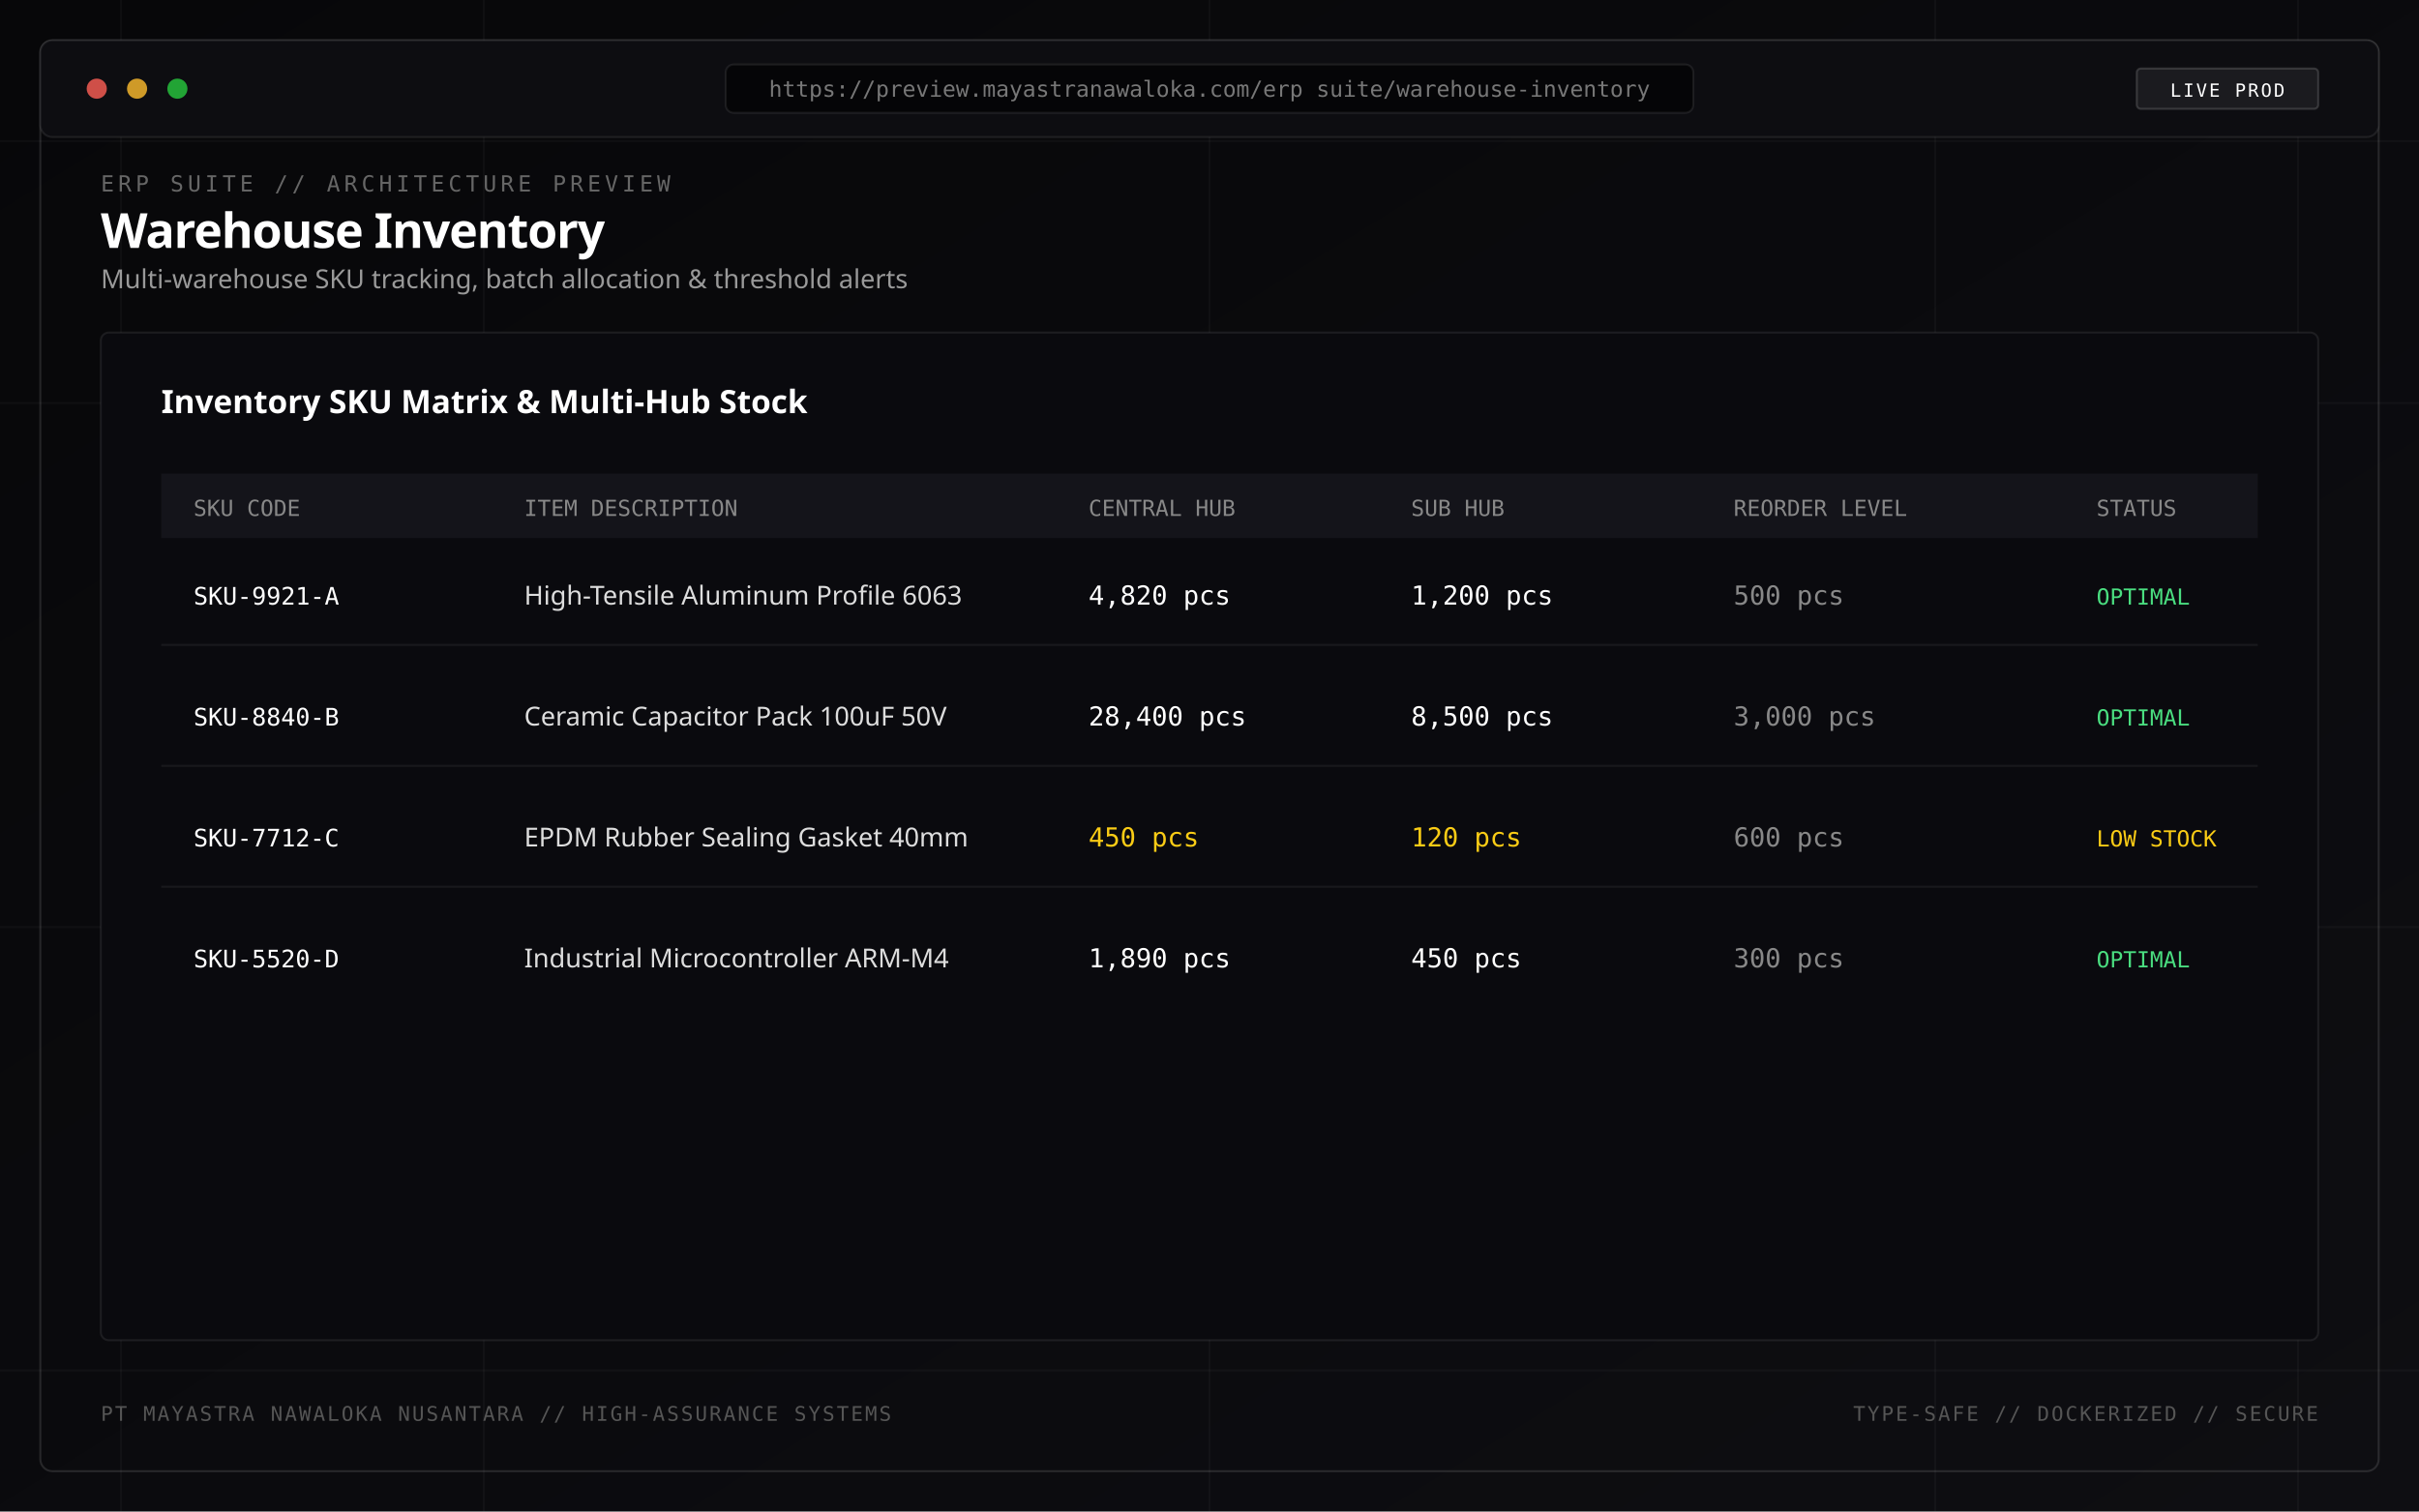
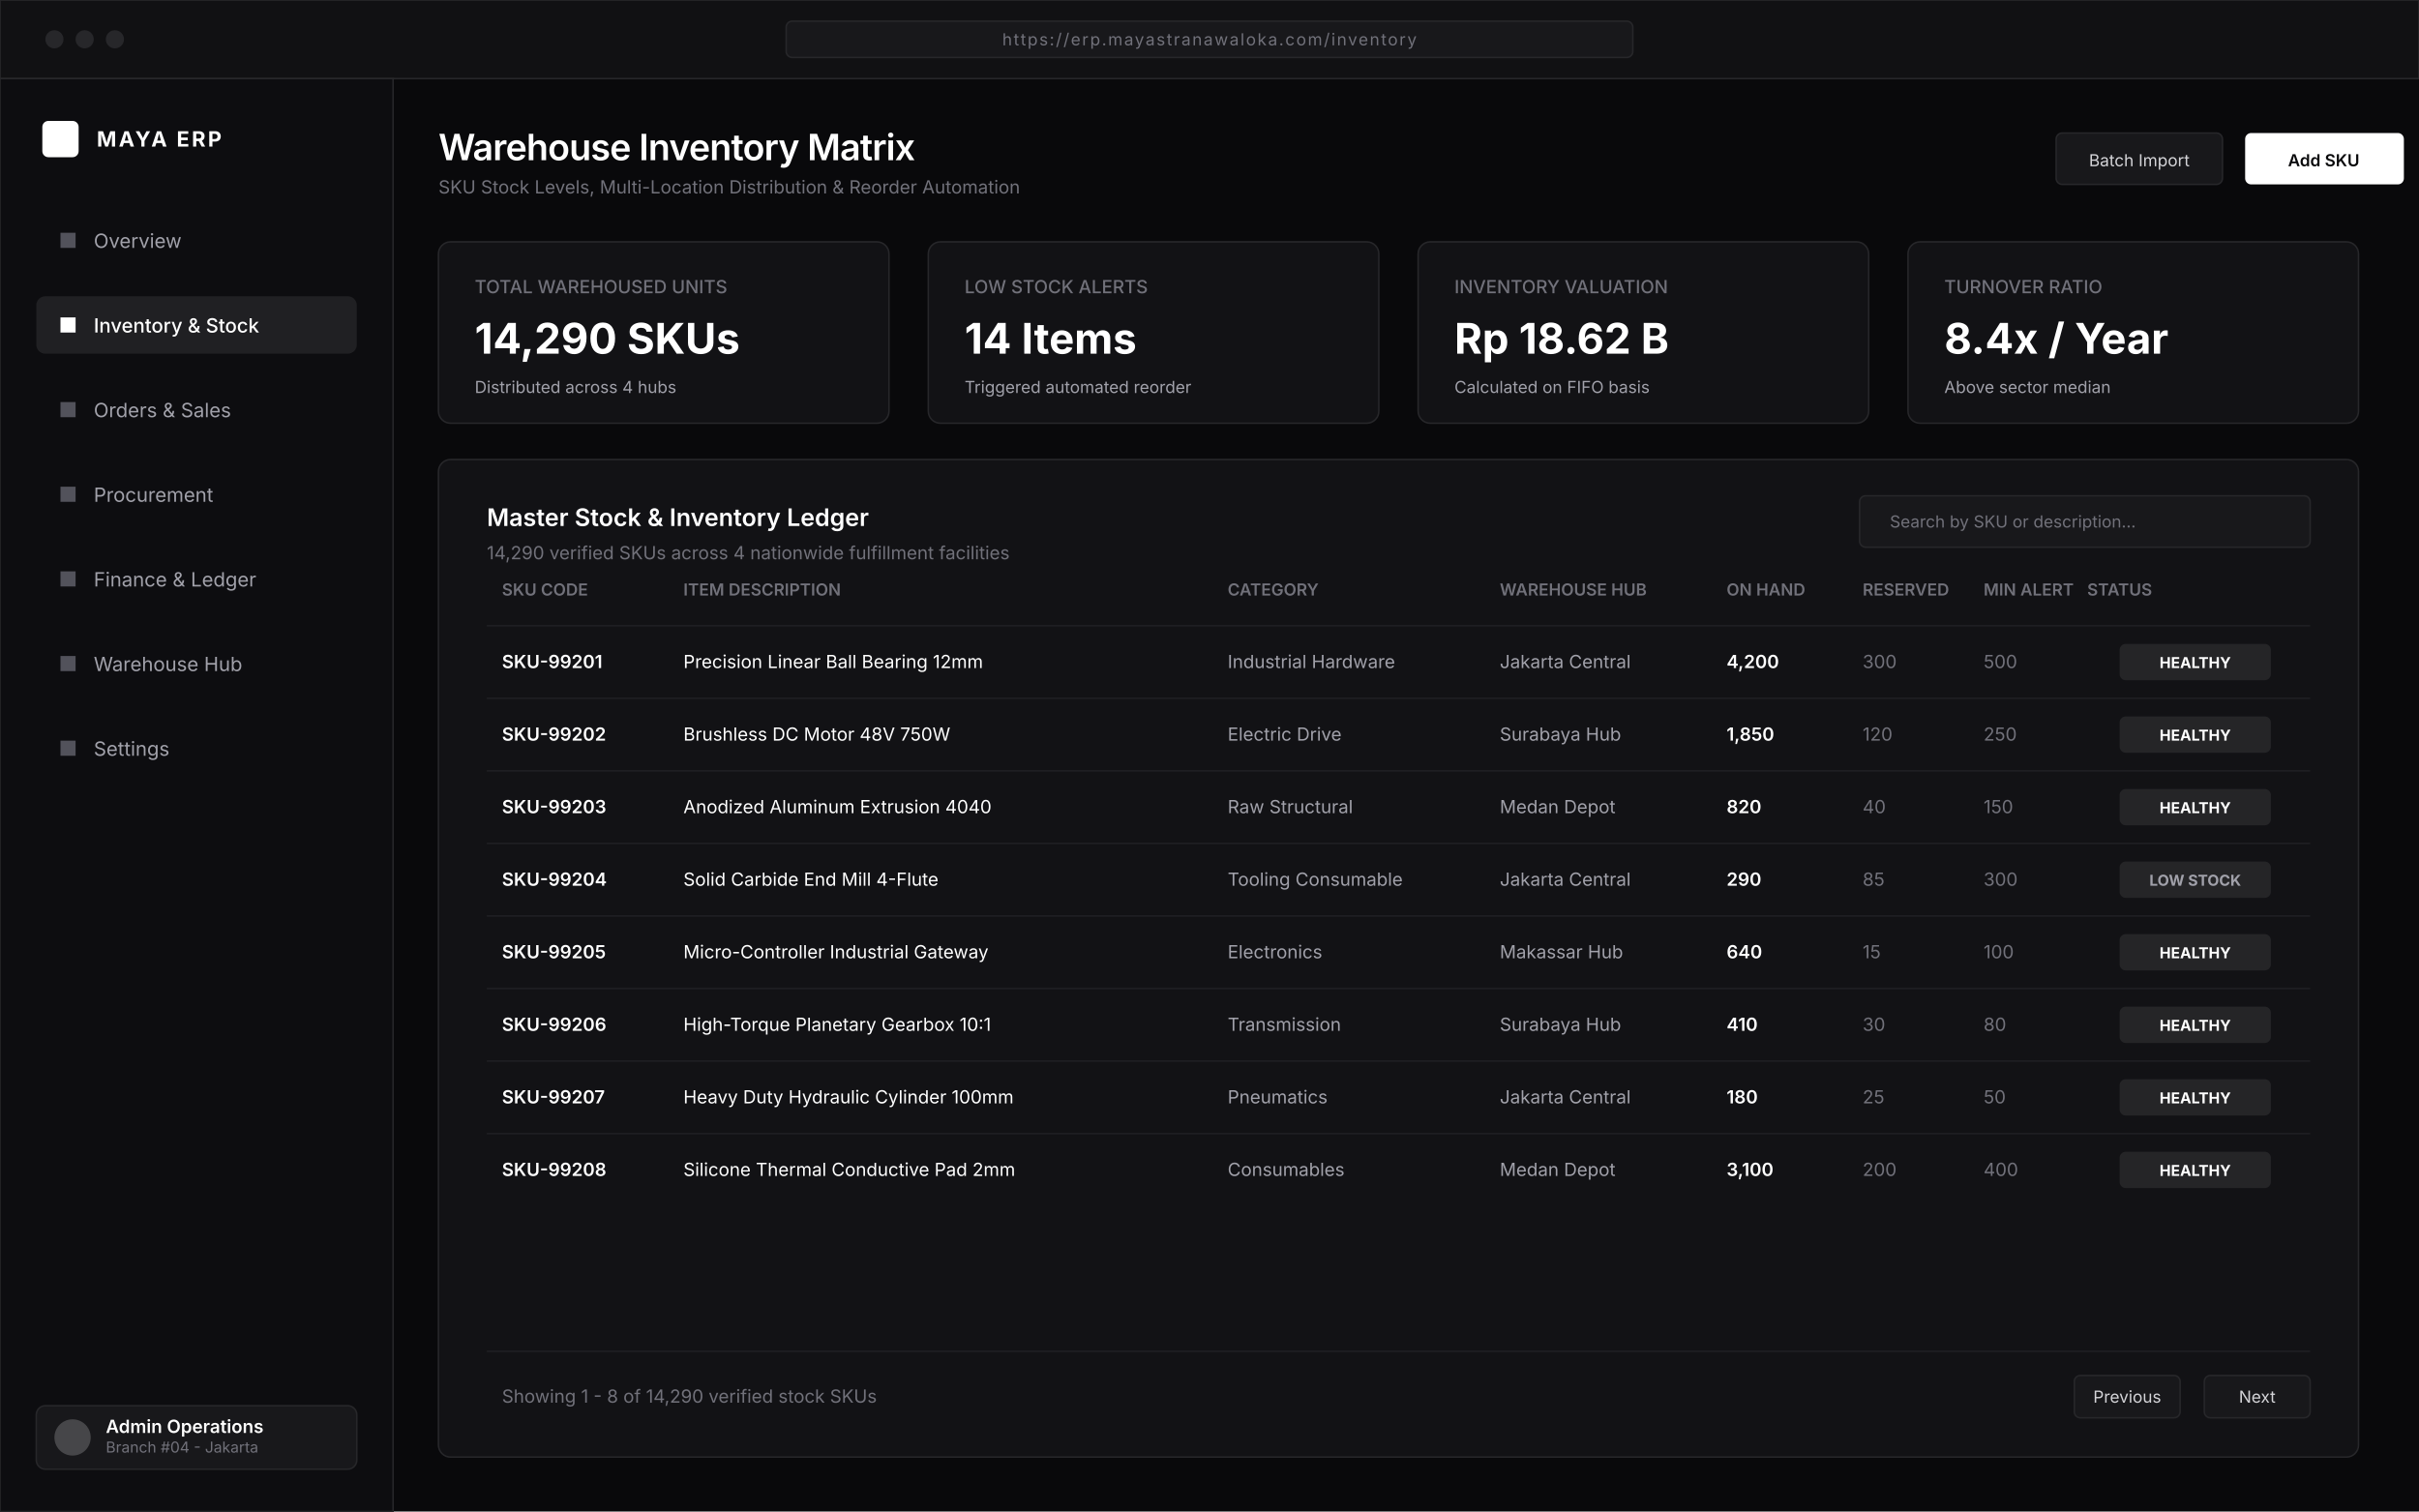
- <svg xmlns="http://www.w3.org/2000/svg" viewBox="0 0 1200 750" width="100%" height="100%">
+ <svg xmlns="http://www.w3.org/2000/svg" viewBox="0 0 1600 1000" width="1600" height="1000" fill="none">
  <defs>
-     <linearGradient id="bgGrad" x1="0%" y1="0%" x2="100%" y2="100%">
-       <stop offset="0%" stop-color="#070709" />
-       <stop offset="100%" stop-color="#0e0e12" />
+     <linearGradient id="chartGrad" x1="0" y1="0" x2="0" y2="1">
+       <stop offset="0%" stop-color="#ffffff" stop-opacity="0.25" />
+       <stop offset="100%" stop-color="#ffffff" stop-opacity="0.0" />
    </linearGradient>
-     <linearGradient id="accentLine" x1="0%" y1="0%" x2="100%" y2="0%">
+     <linearGradient id="meterGrad" x1="0" y1="0" x2="1" y2="0">
      <stop offset="0%" stop-color="#ffffff" stop-opacity="0.8" />
-       <stop offset="50%" stop-color="#ffffff" stop-opacity="0.3" />
-       <stop offset="100%" stop-color="#ffffff" stop-opacity="0.05" />
+       <stop offset="100%" stop-color="#ffffff" stop-opacity="0.2" />
    </linearGradient>
  </defs>
-   <rect width="1200" height="750" fill="url(#bgGrad)" />
-   <g stroke="rgba(255,255,255,0.03)" stroke-width="1">
-     <line x1="60" y1="0" x2="60" y2="750" />
-     <line x1="240" y1="0" x2="240" y2="750" />
-     <line x1="600" y1="0" x2="600" y2="750" />
-     <line x1="960" y1="0" x2="960" y2="750" />
-     <line x1="1140" y1="0" x2="1140" y2="750" />
-     <line x1="0" y1="70" x2="1200" y2="70" />
-     <line x1="0" y1="200" x2="1200" y2="200" />
-     <line x1="0" y1="460" x2="1200" y2="460" />
-     <line x1="0" y1="680" x2="1200" y2="680" />
+   <rect width="1600" height="1000" fill="#09090b" />
+   <rect width="1600" height="52" fill="#111113" stroke="#27272a" stroke-width="1" />
+   <circle cx="36" cy="26" r="6" fill="#27272a" />
+   <circle cx="56" cy="26" r="6" fill="#27272a" />
+   <circle cx="76" cy="26" r="6" fill="#27272a" />
+   <rect x="520" y="14" width="560" height="24" rx="4" fill="#18181b" stroke="#27272a" stroke-width="1" />
+   <text x="800" y="30" fill="#71717a" font-family="-apple-system, BlinkMacSystemFont, sans-serif" font-size="11" text-anchor="middle" letter-spacing="1">https://erp.mayastranawaloka.com/inventory</text>
+   <rect x="0" y="52" width="260" height="948" fill="#0d0d10" stroke="#27272a" stroke-width="1" />
+   <rect x="28" y="80" width="24" height="24" rx="4" fill="#ffffff" />
+   <text x="64" y="97" fill="#ffffff" font-family="-apple-system, BlinkMacSystemFont, sans-serif" font-size="14" font-weight="700" letter-spacing="1.5">MAYA ERP</text>
+   <g transform="translate(24, 140)">
+     <rect x="16" y="14" width="10" height="10" fill="#52525b" />
+     <text x="38" y="24" fill="#a1a1aa" font-family="-apple-system, BlinkMacSystemFont, sans-serif" font-size="13">Overview</text>
+     <rect x="0" y="56" width="212" height="38" rx="6" fill="#ffffff" fill-opacity="0.08" />
+     <rect x="16" y="70" width="10" height="10" fill="#ffffff" />
+     <text x="38" y="80" fill="#ffffff" font-family="-apple-system, BlinkMacSystemFont, sans-serif" font-size="13" font-weight="500">Inventory &amp; Stock</text>
+     <rect x="16" y="126" width="10" height="10" fill="#52525b" />
+     <text x="38" y="136" fill="#a1a1aa" font-family="-apple-system, BlinkMacSystemFont, sans-serif" font-size="13">Orders &amp; Sales</text>
+     <rect x="16" y="182" width="10" height="10" fill="#52525b" />
+     <text x="38" y="192" fill="#a1a1aa" font-family="-apple-system, BlinkMacSystemFont, sans-serif" font-size="13">Procurement</text>
+     <rect x="16" y="238" width="10" height="10" fill="#52525b" />
+     <text x="38" y="248" fill="#a1a1aa" font-family="-apple-system, BlinkMacSystemFont, sans-serif" font-size="13">Finance &amp; Ledger</text>
+     <rect x="16" y="294" width="10" height="10" fill="#52525b" />
+     <text x="38" y="304" fill="#a1a1aa" font-family="-apple-system, BlinkMacSystemFont, sans-serif" font-size="13">Warehouse Hub</text>
+     <rect x="16" y="350" width="10" height="10" fill="#52525b" />
+     <text x="38" y="360" fill="#a1a1aa" font-family="-apple-system, BlinkMacSystemFont, sans-serif" font-size="13">Settings</text>
  </g>
-   <rect x="20" y="20" width="1160" height="710" rx="6" fill="none" stroke="rgba(255,255,255,0.12)" stroke-width="1" />
-   <rect x="20" y="20" width="1160" height="48" rx="6" fill="#0d0d11" stroke="rgba(255,255,255,0.08)" stroke-width="1" />
-   <circle cx="48" cy="44" r="5" fill="#ff5f56" opacity="0.8" />
-   <circle cx="68" cy="44" r="5" fill="#ffbd2e" opacity="0.8" />
-   <circle cx="88" cy="44" r="5" fill="#27c93f" opacity="0.8" />
-   <rect x="360" y="32" width="480" height="24" rx="4" fill="#050507" stroke="rgba(255,255,255,0.08)" stroke-width="1" />
-   <text x="600" y="48" fill="#777777" font-family="monospace" font-size="11" text-anchor="middle">https://preview.mayastranawaloka.com/erp suite/warehouse-inventory</text>
-   <rect x="1060" y="34" width="90" height="20" rx="2" fill="rgba(255,255,255,0.06)" stroke="rgba(255,255,255,0.15)" stroke-width="1" />
-   <text x="1105" y="48" fill="#ffffff" font-family="monospace" font-size="9" text-anchor="middle" letter-spacing="1">LIVE PROD</text>
-   <g transform="translate(50, 95)">
-     <text x="0" y="0" fill="#666666" font-family="monospace" font-size="11" letter-spacing="2">ERP SUITE // ARCHITECTURE PREVIEW</text>
-     <text x="0" y="28" fill="#ffffff" font-family="'Space Grotesk', sans-serif" font-weight="700" font-size="24" letter-spacing="-0.5">Warehouse Inventory</text>
-     <text x="0" y="48" fill="#999999" font-family="'Space Grotesk', sans-serif" font-size="13">Multi-warehouse SKU tracking, batch allocation &amp; threshold alerts</text>
+   <rect x="24" y="930" width="212" height="42" rx="6" fill="#18181b" stroke="#27272a" stroke-width="1" />
+   <circle cx="48" cy="951" r="12" fill="#ffffff" fill-opacity="0.2" />
+   <text x="70" y="948" fill="#ffffff" font-family="-apple-system, BlinkMacSystemFont, sans-serif" font-size="12" font-weight="600">Admin Operations</text>
+   <text x="70" y="961" fill="#71717a" font-family="-apple-system, BlinkMacSystemFont, sans-serif" font-size="10">Branch #04 - Jakarta</text>
+   <g transform="translate(290, 80)">
+     <text x="0" y="26" fill="#ffffff" font-family="-apple-system, BlinkMacSystemFont, sans-serif" font-size="24" font-weight="600" letter-spacing="-0.5">Warehouse Inventory Matrix</text>
+     <text x="0" y="48" fill="#71717a" font-family="-apple-system, BlinkMacSystemFont, sans-serif" font-size="12">SKU Stock Levels, Multi-Location Distribution &amp; Reorder Automation</text>
+     <rect x="1070" y="8" width="110" height="34" rx="4" fill="#18181b" stroke="#27272a" stroke-width="1" />
+     <text x="1125" y="30" fill="#d4d4d8" font-family="-apple-system, BlinkMacSystemFont, sans-serif" font-size="11" text-anchor="middle">Batch Import</text>
+     <rect x="1195" y="8" width="105" height="34" rx="4" fill="#ffffff" />
+     <text x="1247" y="30" fill="#09090b" font-family="-apple-system, BlinkMacSystemFont, sans-serif" font-size="11" font-weight="600" text-anchor="middle">Add SKU</text>
  </g>
-   <g transform="translate(50, 165)">
-     <rect width="1100" height="500" rx="4" fill="#0a0a0e" stroke="rgba(255,255,255,0.08)" />
-     <text x="30" y="40" fill="#fff" font-family="sans-serif" font-size="16" font-weight="700">Inventory SKU Matrix &amp; Multi-Hub Stock</text>
-     <g transform="translate(30, 70)">
-       <rect width="1040" height="32" fill="#14141a" />
-       <text x="16" y="21" fill="#888" font-family="monospace" font-size="11">SKU CODE</text>
-       <text x="180" y="21" fill="#888" font-family="monospace" font-size="11">ITEM DESCRIPTION</text>
-       <text x="460" y="21" fill="#888" font-family="monospace" font-size="11">CENTRAL HUB</text>
-       <text x="620" y="21" fill="#888" font-family="monospace" font-size="11">SUB HUB</text>
-       <text x="780" y="21" fill="#888" font-family="monospace" font-size="11">REORDER LEVEL</text>
-       <text x="960" y="21" fill="#888" font-family="monospace" font-size="11">STATUS</text>
+   <g transform="translate(290, 160)">
+     <rect x="0" y="0" width="298" height="120" rx="8" fill="#121215" stroke="#27272a" stroke-width="1" />
+     <text x="24" y="34" fill="#71717a" font-family="-apple-system, BlinkMacSystemFont, sans-serif" font-size="12" font-weight="500">TOTAL WAREHOUSED UNITS</text>
+     <text x="24" y="74" fill="#ffffff" font-family="-apple-system, BlinkMacSystemFont, sans-serif" font-size="28" font-weight="700">14,290 SKUs</text>
+     <text x="24" y="100" fill="#a1a1aa" font-family="-apple-system, BlinkMacSystemFont, sans-serif" font-size="11">Distributed across 4 hubs</text>
+     <rect x="324" y="0" width="298" height="120" rx="8" fill="#121215" stroke="#27272a" stroke-width="1" />
+     <text x="348" y="34" fill="#71717a" font-family="-apple-system, BlinkMacSystemFont, sans-serif" font-size="12" font-weight="500">LOW STOCK ALERTS</text>
+     <text x="348" y="74" fill="#ffffff" font-family="-apple-system, BlinkMacSystemFont, sans-serif" font-size="28" font-weight="700">14 Items</text>
+     <text x="348" y="100" fill="#a1a1aa" font-family="-apple-system, BlinkMacSystemFont, sans-serif" font-size="11">Triggered automated reorder</text>
+     <rect x="648" y="0" width="298" height="120" rx="8" fill="#121215" stroke="#27272a" stroke-width="1" />
+     <text x="672" y="34" fill="#71717a" font-family="-apple-system, BlinkMacSystemFont, sans-serif" font-size="12" font-weight="500">INVENTORY VALUATION</text>
+     <text x="672" y="74" fill="#ffffff" font-family="-apple-system, BlinkMacSystemFont, sans-serif" font-size="28" font-weight="700">Rp 18.62 B</text>
+     <text x="672" y="100" fill="#a1a1aa" font-family="-apple-system, BlinkMacSystemFont, sans-serif" font-size="11">Calculated on FIFO basis</text>
+     <rect x="972" y="0" width="298" height="120" rx="8" fill="#121215" stroke="#27272a" stroke-width="1" />
+     <text x="996" y="34" fill="#71717a" font-family="-apple-system, BlinkMacSystemFont, sans-serif" font-size="12" font-weight="500">TURNOVER RATIO</text>
+     <text x="996" y="74" fill="#ffffff" font-family="-apple-system, BlinkMacSystemFont, sans-serif" font-size="28" font-weight="700">8.4x / Year</text>
+     <text x="996" y="100" fill="#a1a1aa" font-family="-apple-system, BlinkMacSystemFont, sans-serif" font-size="11">Above sector median</text>
+   </g>
+   <g transform="translate(290, 304)">
+     <rect x="0" y="0" width="1270" height="660" rx="8" fill="#121215" stroke="#27272a" stroke-width="1" />
+     <text x="32" y="44" fill="#ffffff" font-family="-apple-system, BlinkMacSystemFont, sans-serif" font-size="16" font-weight="600">Master Stock &amp; Inventory Ledger</text>
+     <text x="32" y="66" fill="#71717a" font-family="-apple-system, BlinkMacSystemFont, sans-serif" font-size="12">14,290 verified SKUs across 4 nationwide fulfillment facilities</text>
+     <rect x="940" y="24" width="298" height="34" rx="4" fill="#18181b" stroke="#27272a" stroke-width="1" />
+     <text x="960" y="45" fill="#71717a" font-family="-apple-system, BlinkMacSystemFont, sans-serif" font-size="11">Search by SKU or description...</text>
+     <g transform="translate(32, 90)">
+       <text x="10" y="0" fill="#71717a" font-family="-apple-system, BlinkMacSystemFont, sans-serif" font-size="11" font-weight="600">SKU CODE</text>
+       <text x="130" y="0" fill="#71717a" font-family="-apple-system, BlinkMacSystemFont, sans-serif" font-size="11" font-weight="600">ITEM DESCRIPTION</text>
+       <text x="490" y="0" fill="#71717a" font-family="-apple-system, BlinkMacSystemFont, sans-serif" font-size="11" font-weight="600">CATEGORY</text>
+       <text x="670" y="0" fill="#71717a" font-family="-apple-system, BlinkMacSystemFont, sans-serif" font-size="11" font-weight="600">WAREHOUSE HUB</text>
+       <text x="820" y="0" fill="#71717a" font-family="-apple-system, BlinkMacSystemFont, sans-serif" font-size="11" font-weight="600">ON HAND</text>
+       <text x="910" y="0" fill="#71717a" font-family="-apple-system, BlinkMacSystemFont, sans-serif" font-size="11" font-weight="600">RESERVED</text>
+       <text x="990" y="0" fill="#71717a" font-family="-apple-system, BlinkMacSystemFont, sans-serif" font-size="11" font-weight="600">MIN ALERT</text>
+       <text x="1080" y="0" fill="#71717a" font-family="-apple-system, BlinkMacSystemFont, sans-serif" font-size="11" font-weight="600" text-anchor="middle">STATUS</text>
    </g>
-     <g transform="translate(30, 115)">
-       <text x="16" y="20" fill="#fff" font-family="monospace" font-size="12">SKU-9921-A</text>
-       <text x="180" y="20" fill="#ddd" font-family="sans-serif" font-size="13">High-Tensile Aluminum Profile 6063</text>
-       <text x="460" y="20" fill="#fff" font-family="monospace" font-size="13">4,820 pcs</text>
-       <text x="620" y="20" fill="#fff" font-family="monospace" font-size="13">1,200 pcs</text>
-       <text x="780" y="20" fill="#888" font-family="monospace" font-size="13">500 pcs</text>
-       <text x="960" y="20" fill="#4ade80" font-family="monospace" font-size="11">OPTIMAL</text>
+     <g transform="translate(32, 110)">
+       <line x1="0" y1="0" x2="1206" y2="0" stroke="#1f1f23" stroke-width="1" />
+       <text x="10" y="28" fill="#ffffff" font-family="-apple-system, BlinkMacSystemFont, sans-serif" font-size="12" font-weight="600">SKU-99201</text>
+       <text x="130" y="28" fill="#ffffff" font-family="-apple-system, BlinkMacSystemFont, sans-serif" font-size="12">Precision Linear Ball Bearing 12mm</text>
+       <text x="490" y="28" fill="#a1a1aa" font-family="-apple-system, BlinkMacSystemFont, sans-serif" font-size="12">Industrial Hardware</text>
+       <text x="670" y="28" fill="#a1a1aa" font-family="-apple-system, BlinkMacSystemFont, sans-serif" font-size="12">Jakarta Central</text>
+       <text x="820" y="28" fill="#ffffff" font-family="-apple-system, BlinkMacSystemFont, sans-serif" font-size="12" font-weight="600">4,200</text>
+       <text x="910" y="28" fill="#71717a" font-family="-apple-system, BlinkMacSystemFont, sans-serif" font-size="12">300</text>
+       <text x="990" y="28" fill="#71717a" font-family="-apple-system, BlinkMacSystemFont, sans-serif" font-size="12">500</text>
+       <rect x="1080" y="12" width="100" height="24" rx="4" fill="#ffffff" fill-opacity="0.08" />
+       <text x="1130" y="28" fill="#ffffff" font-family="-apple-system, BlinkMacSystemFont, sans-serif" font-size="10" font-weight="700" text-anchor="middle">HEALTHY</text>
    </g>
-     <line x1="30" y1="155" x2="1070" y2="155" stroke="rgba(255,255,255,0.06)" />
-     <g transform="translate(30, 175)">
-       <text x="16" y="20" fill="#fff" font-family="monospace" font-size="12">SKU-8840-B</text>
-       <text x="180" y="20" fill="#ddd" font-family="sans-serif" font-size="13">Ceramic Capacitor Pack 100uF 50V</text>
-       <text x="460" y="20" fill="#fff" font-family="monospace" font-size="13">28,400 pcs</text>
-       <text x="620" y="20" fill="#fff" font-family="monospace" font-size="13">8,500 pcs</text>
-       <text x="780" y="20" fill="#888" font-family="monospace" font-size="13">3,000 pcs</text>
-       <text x="960" y="20" fill="#4ade80" font-family="monospace" font-size="11">OPTIMAL</text>
+     <g transform="translate(32, 158)">
+       <line x1="0" y1="0" x2="1206" y2="0" stroke="#1f1f23" stroke-width="1" />
+       <text x="10" y="28" fill="#ffffff" font-family="-apple-system, BlinkMacSystemFont, sans-serif" font-size="12" font-weight="600">SKU-99202</text>
+       <text x="130" y="28" fill="#ffffff" font-family="-apple-system, BlinkMacSystemFont, sans-serif" font-size="12">Brushless DC Motor 48V 750W</text>
+       <text x="490" y="28" fill="#a1a1aa" font-family="-apple-system, BlinkMacSystemFont, sans-serif" font-size="12">Electric Drive</text>
+       <text x="670" y="28" fill="#a1a1aa" font-family="-apple-system, BlinkMacSystemFont, sans-serif" font-size="12">Surabaya Hub</text>
+       <text x="820" y="28" fill="#ffffff" font-family="-apple-system, BlinkMacSystemFont, sans-serif" font-size="12" font-weight="600">1,850</text>
+       <text x="910" y="28" fill="#71717a" font-family="-apple-system, BlinkMacSystemFont, sans-serif" font-size="12">120</text>
+       <text x="990" y="28" fill="#71717a" font-family="-apple-system, BlinkMacSystemFont, sans-serif" font-size="12">250</text>
+       <rect x="1080" y="12" width="100" height="24" rx="4" fill="#ffffff" fill-opacity="0.08" />
+       <text x="1130" y="28" fill="#ffffff" font-family="-apple-system, BlinkMacSystemFont, sans-serif" font-size="10" font-weight="700" text-anchor="middle">HEALTHY</text>
    </g>
-     <line x1="30" y1="215" x2="1070" y2="215" stroke="rgba(255,255,255,0.06)" />
-     <g transform="translate(30, 235)">
-       <text x="16" y="20" fill="#fff" font-family="monospace" font-size="12">SKU-7712-C</text>
-       <text x="180" y="20" fill="#ddd" font-family="sans-serif" font-size="13">EPDM Rubber Sealing Gasket 40mm</text>
-       <text x="460" y="20" fill="#facc15" font-family="monospace" font-size="13">450 pcs</text>
-       <text x="620" y="20" fill="#facc15" font-family="monospace" font-size="13">120 pcs</text>
-       <text x="780" y="20" fill="#888" font-family="monospace" font-size="13">600 pcs</text>
-       <text x="960" y="20" fill="#facc15" font-family="monospace" font-size="11">LOW STOCK</text>
+     <g transform="translate(32, 206)">
+       <line x1="0" y1="0" x2="1206" y2="0" stroke="#1f1f23" stroke-width="1" />
+       <text x="10" y="28" fill="#ffffff" font-family="-apple-system, BlinkMacSystemFont, sans-serif" font-size="12" font-weight="600">SKU-99203</text>
+       <text x="130" y="28" fill="#ffffff" font-family="-apple-system, BlinkMacSystemFont, sans-serif" font-size="12">Anodized Aluminum Extrusion 4040</text>
+       <text x="490" y="28" fill="#a1a1aa" font-family="-apple-system, BlinkMacSystemFont, sans-serif" font-size="12">Raw Structural</text>
+       <text x="670" y="28" fill="#a1a1aa" font-family="-apple-system, BlinkMacSystemFont, sans-serif" font-size="12">Medan Depot</text>
+       <text x="820" y="28" fill="#ffffff" font-family="-apple-system, BlinkMacSystemFont, sans-serif" font-size="12" font-weight="600">820</text>
+       <text x="910" y="28" fill="#71717a" font-family="-apple-system, BlinkMacSystemFont, sans-serif" font-size="12">40</text>
+       <text x="990" y="28" fill="#71717a" font-family="-apple-system, BlinkMacSystemFont, sans-serif" font-size="12">150</text>
+       <rect x="1080" y="12" width="100" height="24" rx="4" fill="#ffffff" fill-opacity="0.08" />
+       <text x="1130" y="28" fill="#ffffff" font-family="-apple-system, BlinkMacSystemFont, sans-serif" font-size="10" font-weight="700" text-anchor="middle">HEALTHY</text>
    </g>
-     <line x1="30" y1="275" x2="1070" y2="275" stroke="rgba(255,255,255,0.06)" />
-     <g transform="translate(30, 295)">
-       <text x="16" y="20" fill="#fff" font-family="monospace" font-size="12">SKU-5520-D</text>
-       <text x="180" y="20" fill="#ddd" font-family="sans-serif" font-size="13">Industrial Microcontroller ARM-M4</text>
-       <text x="460" y="20" fill="#fff" font-family="monospace" font-size="13">1,890 pcs</text>
-       <text x="620" y="20" fill="#fff" font-family="monospace" font-size="13">450 pcs</text>
-       <text x="780" y="20" fill="#888" font-family="monospace" font-size="13">300 pcs</text>
-       <text x="960" y="20" fill="#4ade80" font-family="monospace" font-size="11">OPTIMAL</text>
+     <g transform="translate(32, 254)">
+       <line x1="0" y1="0" x2="1206" y2="0" stroke="#1f1f23" stroke-width="1" />
+       <text x="10" y="28" fill="#ffffff" font-family="-apple-system, BlinkMacSystemFont, sans-serif" font-size="12" font-weight="600">SKU-99204</text>
+       <text x="130" y="28" fill="#ffffff" font-family="-apple-system, BlinkMacSystemFont, sans-serif" font-size="12">Solid Carbide End Mill 4-Flute</text>
+       <text x="490" y="28" fill="#a1a1aa" font-family="-apple-system, BlinkMacSystemFont, sans-serif" font-size="12">Tooling Consumable</text>
+       <text x="670" y="28" fill="#a1a1aa" font-family="-apple-system, BlinkMacSystemFont, sans-serif" font-size="12">Jakarta Central</text>
+       <text x="820" y="28" fill="#ffffff" font-family="-apple-system, BlinkMacSystemFont, sans-serif" font-size="12" font-weight="600">290</text>
+       <text x="910" y="28" fill="#71717a" font-family="-apple-system, BlinkMacSystemFont, sans-serif" font-size="12">85</text>
+       <text x="990" y="28" fill="#71717a" font-family="-apple-system, BlinkMacSystemFont, sans-serif" font-size="12">300</text>
+       <rect x="1080" y="12" width="100" height="24" rx="4" fill="#ffffff" fill-opacity="0.08" />
+       <text x="1130" y="28" fill="#a1a1aa" font-family="-apple-system, BlinkMacSystemFont, sans-serif" font-size="10" font-weight="700" text-anchor="middle">LOW STOCK</text>
+     </g>
+     <g transform="translate(32, 302)">
+       <line x1="0" y1="0" x2="1206" y2="0" stroke="#1f1f23" stroke-width="1" />
+       <text x="10" y="28" fill="#ffffff" font-family="-apple-system, BlinkMacSystemFont, sans-serif" font-size="12" font-weight="600">SKU-99205</text>
+       <text x="130" y="28" fill="#ffffff" font-family="-apple-system, BlinkMacSystemFont, sans-serif" font-size="12">Micro-Controller Industrial Gateway</text>
+       <text x="490" y="28" fill="#a1a1aa" font-family="-apple-system, BlinkMacSystemFont, sans-serif" font-size="12">Electronics</text>
+       <text x="670" y="28" fill="#a1a1aa" font-family="-apple-system, BlinkMacSystemFont, sans-serif" font-size="12">Makassar Hub</text>
+       <text x="820" y="28" fill="#ffffff" font-family="-apple-system, BlinkMacSystemFont, sans-serif" font-size="12" font-weight="600">640</text>
+       <text x="910" y="28" fill="#71717a" font-family="-apple-system, BlinkMacSystemFont, sans-serif" font-size="12">15</text>
+       <text x="990" y="28" fill="#71717a" font-family="-apple-system, BlinkMacSystemFont, sans-serif" font-size="12">100</text>
+       <rect x="1080" y="12" width="100" height="24" rx="4" fill="#ffffff" fill-opacity="0.08" />
+       <text x="1130" y="28" fill="#ffffff" font-family="-apple-system, BlinkMacSystemFont, sans-serif" font-size="10" font-weight="700" text-anchor="middle">HEALTHY</text>
+     </g>
+     <g transform="translate(32, 350)">
+       <line x1="0" y1="0" x2="1206" y2="0" stroke="#1f1f23" stroke-width="1" />
+       <text x="10" y="28" fill="#ffffff" font-family="-apple-system, BlinkMacSystemFont, sans-serif" font-size="12" font-weight="600">SKU-99206</text>
+       <text x="130" y="28" fill="#ffffff" font-family="-apple-system, BlinkMacSystemFont, sans-serif" font-size="12">High-Torque Planetary Gearbox 10:1</text>
+       <text x="490" y="28" fill="#a1a1aa" font-family="-apple-system, BlinkMacSystemFont, sans-serif" font-size="12">Transmission</text>
+       <text x="670" y="28" fill="#a1a1aa" font-family="-apple-system, BlinkMacSystemFont, sans-serif" font-size="12">Surabaya Hub</text>
+       <text x="820" y="28" fill="#ffffff" font-family="-apple-system, BlinkMacSystemFont, sans-serif" font-size="12" font-weight="600">410</text>
+       <text x="910" y="28" fill="#71717a" font-family="-apple-system, BlinkMacSystemFont, sans-serif" font-size="12">30</text>
+       <text x="990" y="28" fill="#71717a" font-family="-apple-system, BlinkMacSystemFont, sans-serif" font-size="12">80</text>
+       <rect x="1080" y="12" width="100" height="24" rx="4" fill="#ffffff" fill-opacity="0.08" />
+       <text x="1130" y="28" fill="#ffffff" font-family="-apple-system, BlinkMacSystemFont, sans-serif" font-size="10" font-weight="700" text-anchor="middle">HEALTHY</text>
+     </g>
+     <g transform="translate(32, 398)">
+       <line x1="0" y1="0" x2="1206" y2="0" stroke="#1f1f23" stroke-width="1" />
+       <text x="10" y="28" fill="#ffffff" font-family="-apple-system, BlinkMacSystemFont, sans-serif" font-size="12" font-weight="600">SKU-99207</text>
+       <text x="130" y="28" fill="#ffffff" font-family="-apple-system, BlinkMacSystemFont, sans-serif" font-size="12">Heavy Duty Hydraulic Cylinder 100mm</text>
+       <text x="490" y="28" fill="#a1a1aa" font-family="-apple-system, BlinkMacSystemFont, sans-serif" font-size="12">Pneumatics</text>
+       <text x="670" y="28" fill="#a1a1aa" font-family="-apple-system, BlinkMacSystemFont, sans-serif" font-size="12">Jakarta Central</text>
+       <text x="820" y="28" fill="#ffffff" font-family="-apple-system, BlinkMacSystemFont, sans-serif" font-size="12" font-weight="600">180</text>
+       <text x="910" y="28" fill="#71717a" font-family="-apple-system, BlinkMacSystemFont, sans-serif" font-size="12">25</text>
+       <text x="990" y="28" fill="#71717a" font-family="-apple-system, BlinkMacSystemFont, sans-serif" font-size="12">50</text>
+       <rect x="1080" y="12" width="100" height="24" rx="4" fill="#ffffff" fill-opacity="0.08" />
+       <text x="1130" y="28" fill="#ffffff" font-family="-apple-system, BlinkMacSystemFont, sans-serif" font-size="10" font-weight="700" text-anchor="middle">HEALTHY</text>
+     </g>
+     <g transform="translate(32, 446)">
+       <line x1="0" y1="0" x2="1206" y2="0" stroke="#1f1f23" stroke-width="1" />
+       <text x="10" y="28" fill="#ffffff" font-family="-apple-system, BlinkMacSystemFont, sans-serif" font-size="12" font-weight="600">SKU-99208</text>
+       <text x="130" y="28" fill="#ffffff" font-family="-apple-system, BlinkMacSystemFont, sans-serif" font-size="12">Silicone Thermal Conductive Pad 2mm</text>
+       <text x="490" y="28" fill="#a1a1aa" font-family="-apple-system, BlinkMacSystemFont, sans-serif" font-size="12">Consumables</text>
+       <text x="670" y="28" fill="#a1a1aa" font-family="-apple-system, BlinkMacSystemFont, sans-serif" font-size="12">Medan Depot</text>
+       <text x="820" y="28" fill="#ffffff" font-family="-apple-system, BlinkMacSystemFont, sans-serif" font-size="12" font-weight="600">3,100</text>
+       <text x="910" y="28" fill="#71717a" font-family="-apple-system, BlinkMacSystemFont, sans-serif" font-size="12">200</text>
+       <text x="990" y="28" fill="#71717a" font-family="-apple-system, BlinkMacSystemFont, sans-serif" font-size="12">400</text>
+       <rect x="1080" y="12" width="100" height="24" rx="4" fill="#ffffff" fill-opacity="0.08" />
+       <text x="1130" y="28" fill="#ffffff" font-family="-apple-system, BlinkMacSystemFont, sans-serif" font-size="10" font-weight="700" text-anchor="middle">HEALTHY</text>
+     </g>
+     <g transform="translate(32, 590)">
+       <line x1="0" y1="0" x2="1206" y2="0" stroke="#1f1f23" stroke-width="1" />
+       <text x="10" y="34" fill="#71717a" font-family="-apple-system, BlinkMacSystemFont, sans-serif" font-size="12">Showing 1 - 8 of 14,290 verified stock SKUs</text>
+       <rect x="1050" y="16" width="70" height="28" rx="4" fill="#18181b" stroke="#27272a" stroke-width="1" />
+       <text x="1085" y="34" fill="#d4d4d8" font-family="-apple-system, BlinkMacSystemFont, sans-serif" font-size="11" text-anchor="middle">Previous</text>
+       <rect x="1136" y="16" width="70" height="28" rx="4" fill="#18181b" stroke="#27272a" stroke-width="1" />
+       <text x="1171" y="34" fill="#d4d4d8" font-family="-apple-system, BlinkMacSystemFont, sans-serif" font-size="11" text-anchor="middle">Next</text>
    </g>
  </g>
-   <g transform="translate(50, 705)">
-     <text x="0" y="0" fill="#555555" font-family="monospace" font-size="10" letter-spacing="1">PT MAYASTRA NAWALOKA NUSANTARA // HIGH-ASSURANCE SYSTEMS</text>
-     <text x="1100" y="0" fill="#555555" font-family="monospace" font-size="10" text-anchor="end" letter-spacing="1">TYPE-SAFE // DOCKERIZED // SECURE</text>
-   </g>
</svg>
